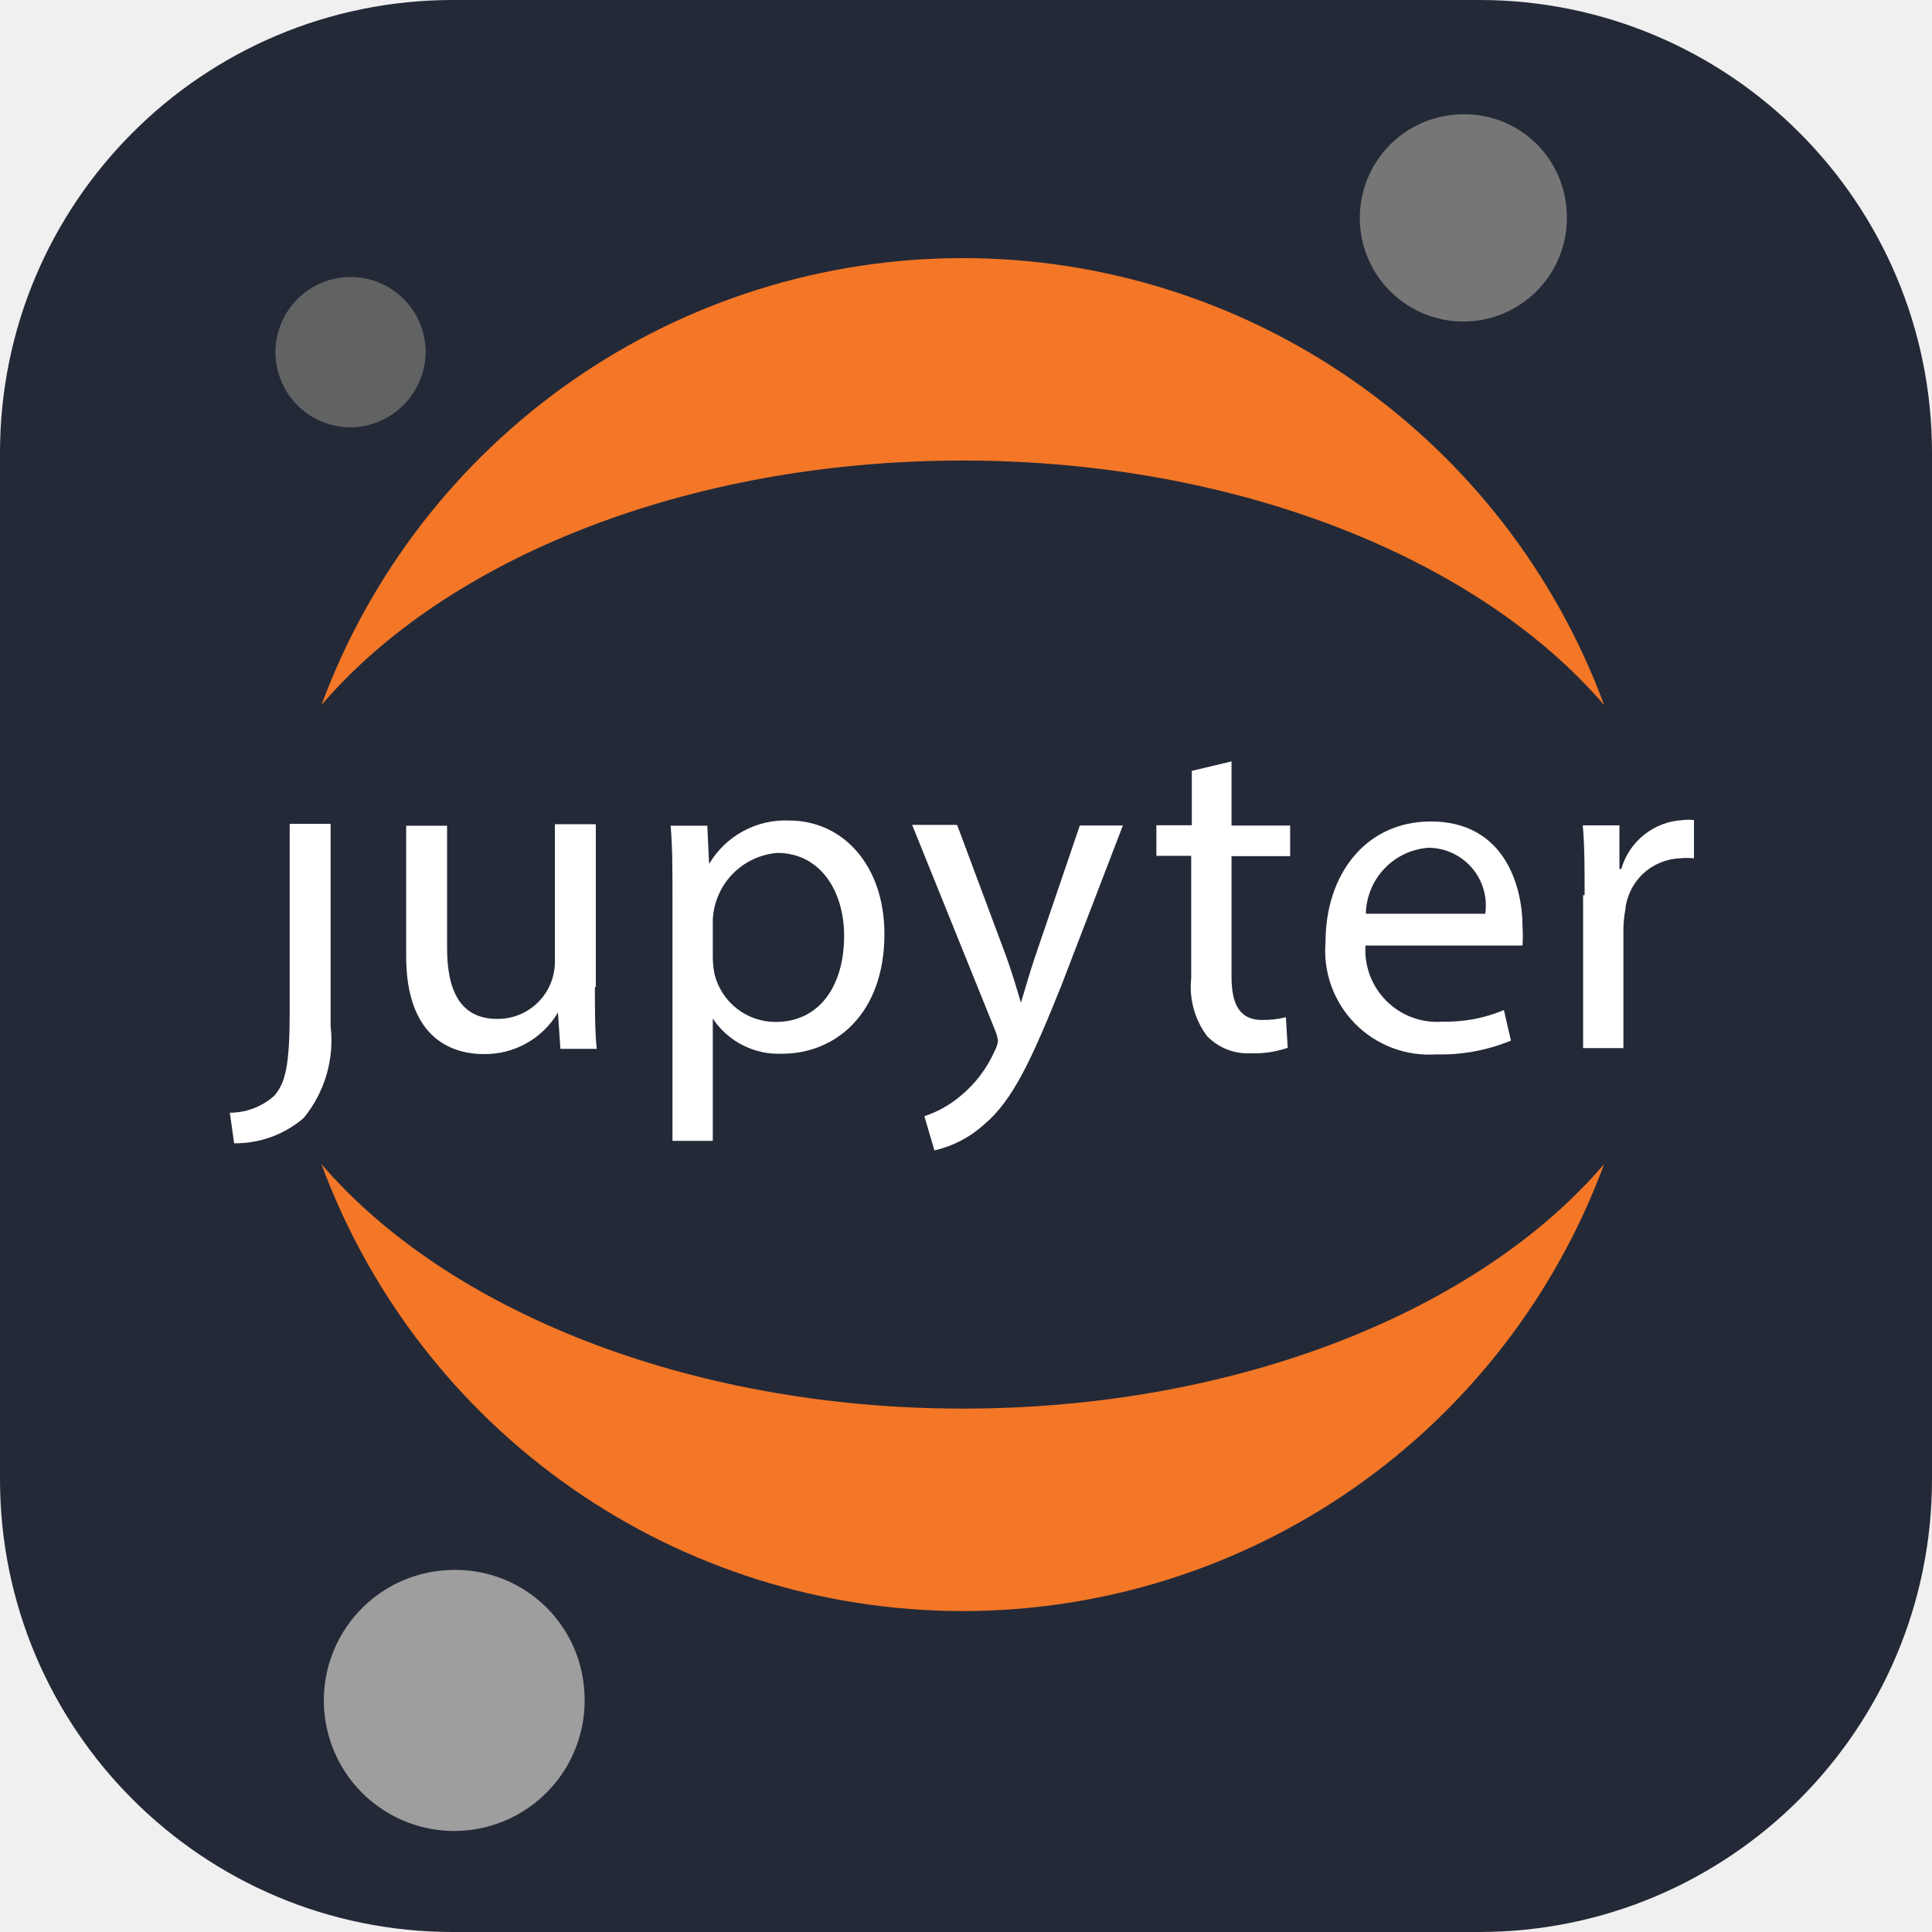
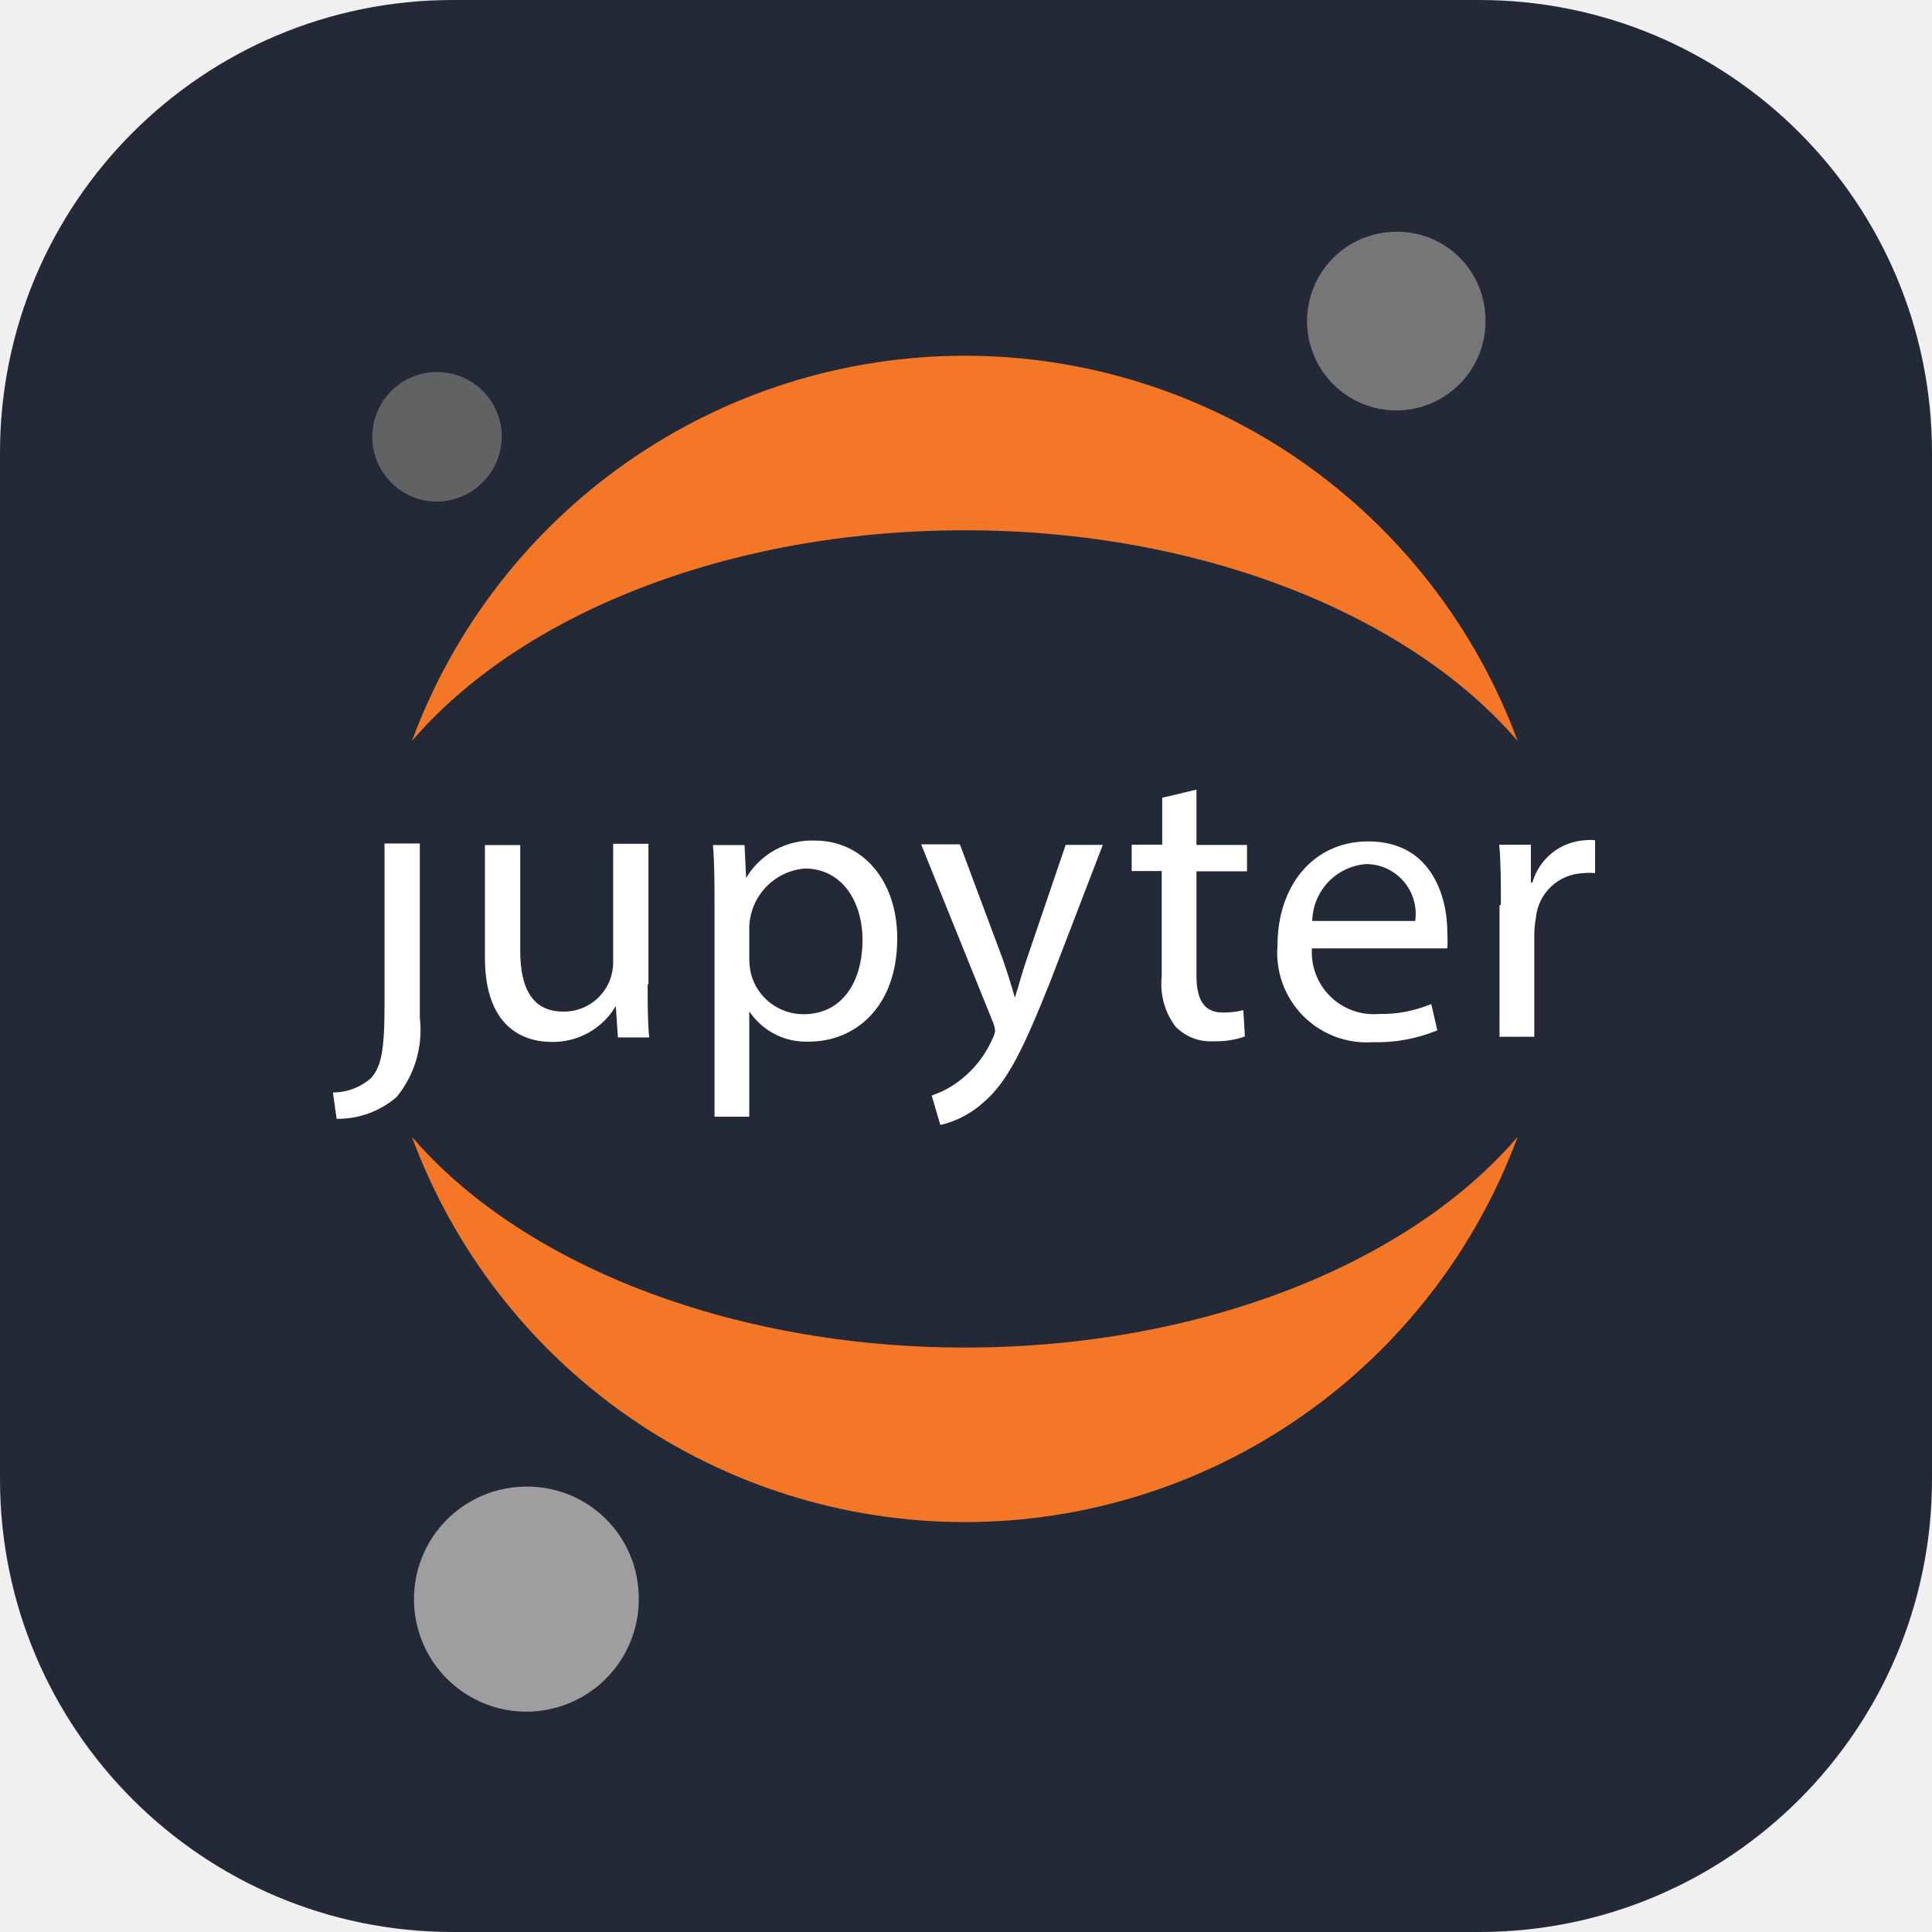
<svg xmlns="http://www.w3.org/2000/svg" width="256" height="256" viewBox="0 0 256 256" fill="none" id="jupyter">
  <style>
#jupyter{
    path.rect {fill: #242938}
    path.text {fill: white}

    @media (prefers-color-scheme: light) {
        path.rect {fill: #F4F2ED}
        path.text {fill: #4E4E4E}
    }
}
</style>
  <path class="rect" d="M196 0H60C26.863 0 0 26.863 0 60V196C0 229.137 26.863 256 60 256H196C229.137 256 256 229.137 256 196V60C256 26.863 229.137 0 196 0Z" fill="#242938" />
-   <path class="text" d="M38.386 134.075C38.386 141.162 37.82 143.471 36.363 145.172C34.742 146.633 32.637 147.441 30.455 147.44L31.021 151.49C34.404 151.536 37.686 150.34 40.248 148.128C41.626 146.446 42.652 144.503 43.264 142.416C43.876 140.329 44.061 138.139 43.809 135.978V109.168H38.386V133.913V134.075Z" fill="white" />
-   <path class="text" d="M78.828 130.88C78.828 133.918 78.828 136.631 79.07 138.98H74.255L73.931 134.161C72.924 135.866 71.483 137.274 69.756 138.242C68.029 139.209 66.076 139.701 64.097 139.669C59.403 139.669 53.818 137.117 53.818 126.709V109.416H59.241V125.615C59.241 131.245 60.981 135.011 65.878 135.011C66.885 135.022 67.885 134.832 68.818 134.451C69.751 134.07 70.598 133.507 71.31 132.794C72.023 132.081 72.586 131.233 72.966 130.299C73.347 129.365 73.537 128.365 73.526 127.357V109.213H78.949V130.718L78.828 130.88Z" fill="white" />
-   <path class="text" d="M89.106 119.05C89.106 115.284 89.106 112.206 88.864 109.412H93.72L93.963 114.474C95.045 112.645 96.602 111.144 98.469 110.131C100.337 109.118 102.443 108.632 104.565 108.723C111.769 108.723 117.191 114.757 117.191 123.748C117.191 134.359 110.676 139.624 103.635 139.624C101.832 139.705 100.04 139.318 98.43 138.503C96.821 137.687 95.45 136.469 94.448 134.967V151.167H89.106V119.172V119.05ZM94.448 126.948C94.463 127.683 94.544 128.415 94.691 129.135C95.15 130.933 96.195 132.527 97.661 133.664C99.127 134.801 100.93 135.416 102.785 135.412C108.491 135.412 111.85 130.755 111.85 123.991C111.85 118.078 108.693 113.016 102.987 113.016C100.729 113.201 98.616 114.204 97.044 115.837C95.472 117.47 94.549 119.62 94.448 121.885V126.948Z" fill="white" />
-   <path class="text" d="M126.853 109.384L133.368 126.839C134.056 128.783 134.785 131.132 135.27 132.874C135.837 131.092 136.444 128.824 137.172 126.718L143.081 109.384H148.787L140.693 130.444C136.646 140.569 134.178 145.793 130.455 148.952C128.58 150.666 126.293 151.866 123.818 152.435L122.483 147.899C124.213 147.33 125.82 146.437 127.217 145.267C129.192 143.657 130.758 141.603 131.79 139.273C132.011 138.869 132.162 138.431 132.235 137.977C132.189 137.488 132.066 137.01 131.871 136.559L120.864 109.303H126.772L126.853 109.384Z" fill="white" />
-   <path class="text" d="M163.183 100.888V109.393H170.952V113.443H163.183V129.4C163.183 133.045 164.235 135.151 167.229 135.151C168.293 135.168 169.354 135.046 170.386 134.786L170.629 138.836C169.082 139.373 167.449 139.62 165.813 139.565C164.729 139.633 163.644 139.466 162.631 139.074C161.618 138.683 160.702 138.077 159.945 137.297C158.297 135.091 157.545 132.341 157.841 129.602V113.402H153.227V109.352H157.922V102.144L163.183 100.888Z" fill="white" />
-   <path class="text" d="M180.941 125.13C180.832 126.503 181.021 127.884 181.497 129.177C181.972 130.47 182.723 131.645 183.697 132.619C184.67 133.593 185.843 134.344 187.136 134.82C188.428 135.296 189.807 135.486 191.18 135.376C193.956 135.438 196.714 134.914 199.274 133.837L200.204 137.887C197.063 139.182 193.686 139.803 190.29 139.71C188.31 139.845 186.324 139.551 184.469 138.846C182.614 138.142 180.933 137.044 179.541 135.628C178.15 134.213 177.08 132.512 176.407 130.644C175.734 128.776 175.472 126.784 175.64 124.806C175.64 115.896 180.941 108.849 189.602 108.849C199.314 108.849 201.742 117.354 201.742 122.781C201.794 123.617 201.794 124.456 201.742 125.292H180.82L180.941 125.13ZM196.805 121.08C196.961 119.997 196.884 118.893 196.578 117.843C196.271 116.793 195.744 115.82 195.031 114.991C194.317 114.162 193.435 113.496 192.443 113.037C191.45 112.578 190.371 112.338 189.278 112.332C187.054 112.493 184.971 113.479 183.437 115.097C181.902 116.716 181.027 118.849 180.982 121.08H196.805Z" fill="white" />
-   <path class="text" d="M209.97 118.594C209.97 115.111 209.97 112.114 209.727 109.36H214.583V115.151H214.826C215.336 113.364 216.389 111.78 217.839 110.618C219.29 109.457 221.065 108.777 222.92 108.671C223.43 108.604 223.947 108.604 224.458 108.671V113.734C223.839 113.662 223.214 113.662 222.596 113.734C220.759 113.805 219.011 114.543 217.678 115.81C216.345 117.077 215.518 118.786 215.352 120.619C215.201 121.448 215.12 122.288 215.109 123.13V138.884H209.768V118.634L209.97 118.594Z" fill="white" />
-   <path d="M207.593 28.038C207.76 30.759 207.113 33.468 205.735 35.819C204.358 38.171 202.312 40.059 199.859 41.243C197.405 42.426 194.655 42.853 191.959 42.467C189.263 42.081 186.742 40.901 184.718 39.076C182.695 37.252 181.259 34.866 180.595 32.222C179.932 29.578 180.069 26.797 180.99 24.232C181.912 21.666 183.575 19.434 185.769 17.818C187.962 16.202 190.587 15.277 193.308 15.159C195.092 15.061 196.878 15.316 198.563 15.911C200.248 16.506 201.799 17.429 203.127 18.626C204.454 19.823 205.533 21.27 206.299 22.886C207.066 24.501 207.506 26.252 207.593 28.038Z" fill="#767677" />
-   <path d="M127.573 186.648C91.153 186.648 59.142 173.566 42.591 154.248C49.013 171.627 60.6 186.62 75.794 197.209C90.988 207.798 109.059 213.474 127.573 213.474C146.088 213.474 164.159 207.798 179.353 197.209C194.547 186.62 206.134 171.627 212.557 154.248C196.046 173.566 164.157 186.648 127.573 186.648Z" fill="#F37726" />
-   <path d="M127.573 61.025C163.995 61.025 196.005 74.107 212.557 93.425C206.134 76.046 194.547 61.053 179.353 50.464C164.159 39.875 146.088 34.199 127.573 34.199C109.059 34.199 90.988 39.875 75.794 50.464C60.6 61.053 49.013 76.046 42.591 93.425C59.142 74.066 90.991 61.025 127.573 61.025Z" fill="#F37726" />
-   <path d="M77.435 224.242C77.649 227.669 76.838 231.082 75.107 234.047C73.375 237.011 70.801 239.392 67.712 240.887C64.623 242.382 61.16 242.923 57.763 242.441C54.366 241.959 51.189 240.475 48.637 238.18C46.086 235.885 44.275 232.881 43.435 229.552C42.595 226.222 42.765 222.718 43.922 219.486C45.079 216.253 47.172 213.439 49.933 211.401C52.694 209.363 55.999 208.194 59.427 208.042C61.672 207.922 63.92 208.246 66.04 208.995C68.16 209.744 70.112 210.904 71.785 212.408C73.457 213.913 74.817 215.732 75.787 217.763C76.756 219.793 77.316 221.995 77.435 224.242Z" fill="#9E9E9E" />
-   <path d="M46.73 56.623C44.767 56.677 42.833 56.15 41.169 55.106C39.505 54.063 38.187 52.551 37.38 50.76C36.573 48.969 36.313 46.979 36.633 45.04C36.953 43.102 37.839 41.301 39.178 39.865C40.518 38.429 42.252 37.421 44.163 36.969C46.073 36.516 48.075 36.639 49.916 37.322C51.756 38.005 53.354 39.218 54.508 40.807C55.663 42.396 56.321 44.292 56.402 46.255C56.479 48.91 55.506 51.487 53.695 53.428C51.884 55.37 49.381 56.517 46.73 56.623Z" fill="#616262" />
+   <path class="text" d="M50.954 133.237C50.954 139.347 50.465 141.337 49.209 142.803C47.812 144.063 45.997 144.76 44.116 144.759L44.605 148.25C47.521 148.289 50.35 147.258 52.559 145.352C53.747 143.902 54.631 142.227 55.158 140.428C55.686 138.628 55.846 136.741 55.629 134.878V111.765H50.954V133.097V133.237Z" fill="white" />
+   <path class="text" d="M85.817 130.483C85.817 133.102 85.817 135.441 86.026 137.466H81.875L81.596 133.311C80.727 134.781 79.486 135.995 77.997 136.829C76.508 137.663 74.825 138.087 73.118 138.059C69.072 138.059 64.257 135.86 64.257 126.887V111.979H68.932V125.944C68.932 130.797 70.432 134.044 74.653 134.044C75.522 134.054 76.383 133.889 77.188 133.561C77.992 133.233 78.722 132.747 79.337 132.132C79.951 131.518 80.436 130.787 80.764 129.982C81.092 129.177 81.256 128.315 81.247 127.446V111.804H85.922V130.344L85.817 130.483Z" fill="white" />
+   <path class="text" d="M94.678 120.285C94.678 117.038 94.678 114.384 94.469 111.975H98.655L98.864 116.34C99.797 114.763 101.14 113.469 102.749 112.596C104.359 111.723 106.175 111.303 108.005 111.382C114.214 111.382 118.889 116.584 118.889 124.335C118.889 133.482 113.272 138.021 107.202 138.021C105.649 138.09 104.103 137.757 102.716 137.054C101.329 136.351 100.146 135.301 99.283 134.006V147.971H94.678V120.39V120.285ZM99.283 127.093C99.296 127.727 99.366 128.358 99.492 128.978C99.888 130.529 100.789 131.903 102.053 132.883C103.317 133.863 104.871 134.393 106.47 134.39C111.389 134.39 114.284 130.375 114.284 124.544C114.284 119.447 111.563 115.083 106.644 115.083C104.697 115.242 102.876 116.107 101.521 117.515C100.166 118.922 99.37 120.776 99.283 122.729V127.093Z" fill="white" />
+   <path class="text" d="M127.218 111.952L132.835 127C133.428 128.675 134.056 130.7 134.475 132.202C134.963 130.665 135.486 128.71 136.114 126.895L141.208 111.952H146.127L139.149 130.107C135.661 138.835 133.533 143.339 130.323 146.062C128.707 147.54 126.736 148.574 124.602 149.065L123.451 145.155C124.943 144.664 126.328 143.894 127.532 142.885C129.234 141.497 130.585 139.727 131.474 137.718C131.665 137.37 131.795 136.992 131.858 136.601C131.818 136.179 131.712 135.767 131.544 135.379L122.055 111.882H127.148L127.218 111.952Z" fill="white" />
+   <path class="text" d="M158.537 104.628V111.959H165.235V115.451H158.537V129.207C158.537 132.349 159.444 134.165 162.025 134.165C162.942 134.18 163.857 134.074 164.747 133.85L164.956 137.342C163.622 137.804 162.215 138.017 160.804 137.97C159.87 138.029 158.934 137.884 158.061 137.547C157.188 137.209 156.398 136.687 155.746 136.015C154.325 134.113 153.677 131.743 153.932 129.381V115.416H149.955V111.925H154.002V105.71L158.537 104.628Z" fill="white" />
+   <path class="text" d="M173.846 125.526C173.751 126.71 173.915 127.9 174.325 129.015C174.735 130.13 175.382 131.142 176.221 131.982C177.061 132.822 178.072 133.469 179.186 133.88C180.3 134.29 181.489 134.454 182.672 134.359C185.065 134.412 187.443 133.96 189.65 133.032L190.452 136.523C187.744 137.64 184.832 138.175 181.905 138.095C180.198 138.211 178.486 137.958 176.887 137.35C175.288 136.743 173.839 135.797 172.639 134.576C171.439 133.356 170.518 131.89 169.937 130.28C169.357 128.669 169.131 126.952 169.276 125.246C169.276 117.565 173.846 111.49 181.312 111.49C189.684 111.49 191.778 118.822 191.778 123.501C191.822 124.221 191.822 124.944 191.778 125.665H173.742L173.846 125.526ZM187.522 122.034C187.656 121.101 187.589 120.149 187.325 119.244C187.062 118.339 186.607 117.5 185.992 116.786C185.377 116.071 184.616 115.497 183.761 115.101C182.905 114.706 181.975 114.498 181.033 114.493C179.116 114.632 177.32 115.482 175.997 116.877C174.674 118.272 173.919 120.111 173.881 122.034H187.522Z" fill="white" />
+   <path class="text" d="M198.871 119.891C198.871 116.889 198.871 114.305 198.661 111.931H202.848V116.924H203.057C203.496 115.383 204.404 114.017 205.655 113.016C206.905 112.015 208.436 111.428 210.034 111.337C210.474 111.28 210.92 111.28 211.36 111.337V115.702C210.827 115.64 210.288 115.64 209.755 115.702C208.172 115.763 206.664 116.399 205.515 117.492C204.366 118.584 203.653 120.057 203.511 121.637C203.38 122.351 203.31 123.075 203.301 123.802V137.383H198.696V119.926L198.871 119.891Z" fill="white" />
+   <path d="M196.822 41.826C196.965 44.171 196.408 46.507 195.22 48.534C194.033 50.561 192.269 52.188 190.154 53.209C188.039 54.23 185.668 54.597 183.344 54.265C181.019 53.932 178.847 52.914 177.102 51.342C175.357 49.769 174.12 47.712 173.548 45.433C172.976 43.154 173.094 40.756 173.888 38.545C174.682 36.333 176.116 34.408 178.008 33.016C179.899 31.623 182.161 30.825 184.507 30.723C186.045 30.639 187.585 30.859 189.037 31.372C190.49 31.885 191.827 32.68 192.971 33.712C194.116 34.744 195.045 35.992 195.706 37.384C196.367 38.777 196.746 40.286 196.822 41.826Z" fill="#767677" />
+   <path d="M127.839 178.558C96.442 178.558 68.847 167.281 54.578 150.628C60.114 165.61 70.104 178.535 83.202 187.663C96.3 196.791 111.878 201.685 127.839 201.685C143.8 201.685 159.378 196.791 172.477 187.663C185.575 178.535 195.564 165.61 201.101 150.628C186.867 167.281 159.376 178.558 127.839 178.558Z" fill="#F37726" />
+   <path d="M127.839 70.263C159.237 70.263 186.832 81.54 201.101 98.194C195.564 83.212 185.575 70.287 172.477 61.159C159.378 52.03 143.8 47.137 127.839 47.137C111.878 47.137 96.3 52.03 83.202 61.159C70.104 70.287 60.114 83.212 54.578 98.194C68.847 81.505 96.302 70.263 127.839 70.263Z" fill="#F37726" />
+   <path d="M84.617 210.967C84.801 213.922 84.102 216.864 82.609 219.419C81.117 221.975 78.897 224.028 76.235 225.316C73.572 226.605 70.586 227.071 67.658 226.656C64.729 226.24 61.991 224.962 59.791 222.983C57.591 221.004 56.03 218.415 55.306 215.544C54.582 212.674 54.728 209.654 55.726 206.867C56.723 204.08 58.527 201.654 60.908 199.897C63.288 198.14 66.138 197.132 69.092 197.002C71.028 196.898 72.965 197.177 74.793 197.823C76.621 198.469 78.304 199.469 79.746 200.766C81.187 202.063 82.359 203.631 83.195 205.382C84.031 207.132 84.514 209.03 84.617 210.967Z" fill="#9E9E9E" />
+   <path d="M58.147 66.468C56.455 66.515 54.787 66.06 53.353 65.161C51.919 64.261 50.782 62.958 50.086 61.413C49.391 59.87 49.166 58.154 49.442 56.483C49.718 54.812 50.481 53.26 51.636 52.022C52.791 50.783 54.286 49.915 55.933 49.525C57.58 49.135 59.306 49.241 60.893 49.829C62.48 50.418 63.857 51.463 64.852 52.834C65.847 54.204 66.415 55.838 66.484 57.53C66.55 59.819 65.712 62.041 64.151 63.714C62.59 65.388 60.432 66.377 58.147 66.468Z" fill="#616262" />
</svg>
